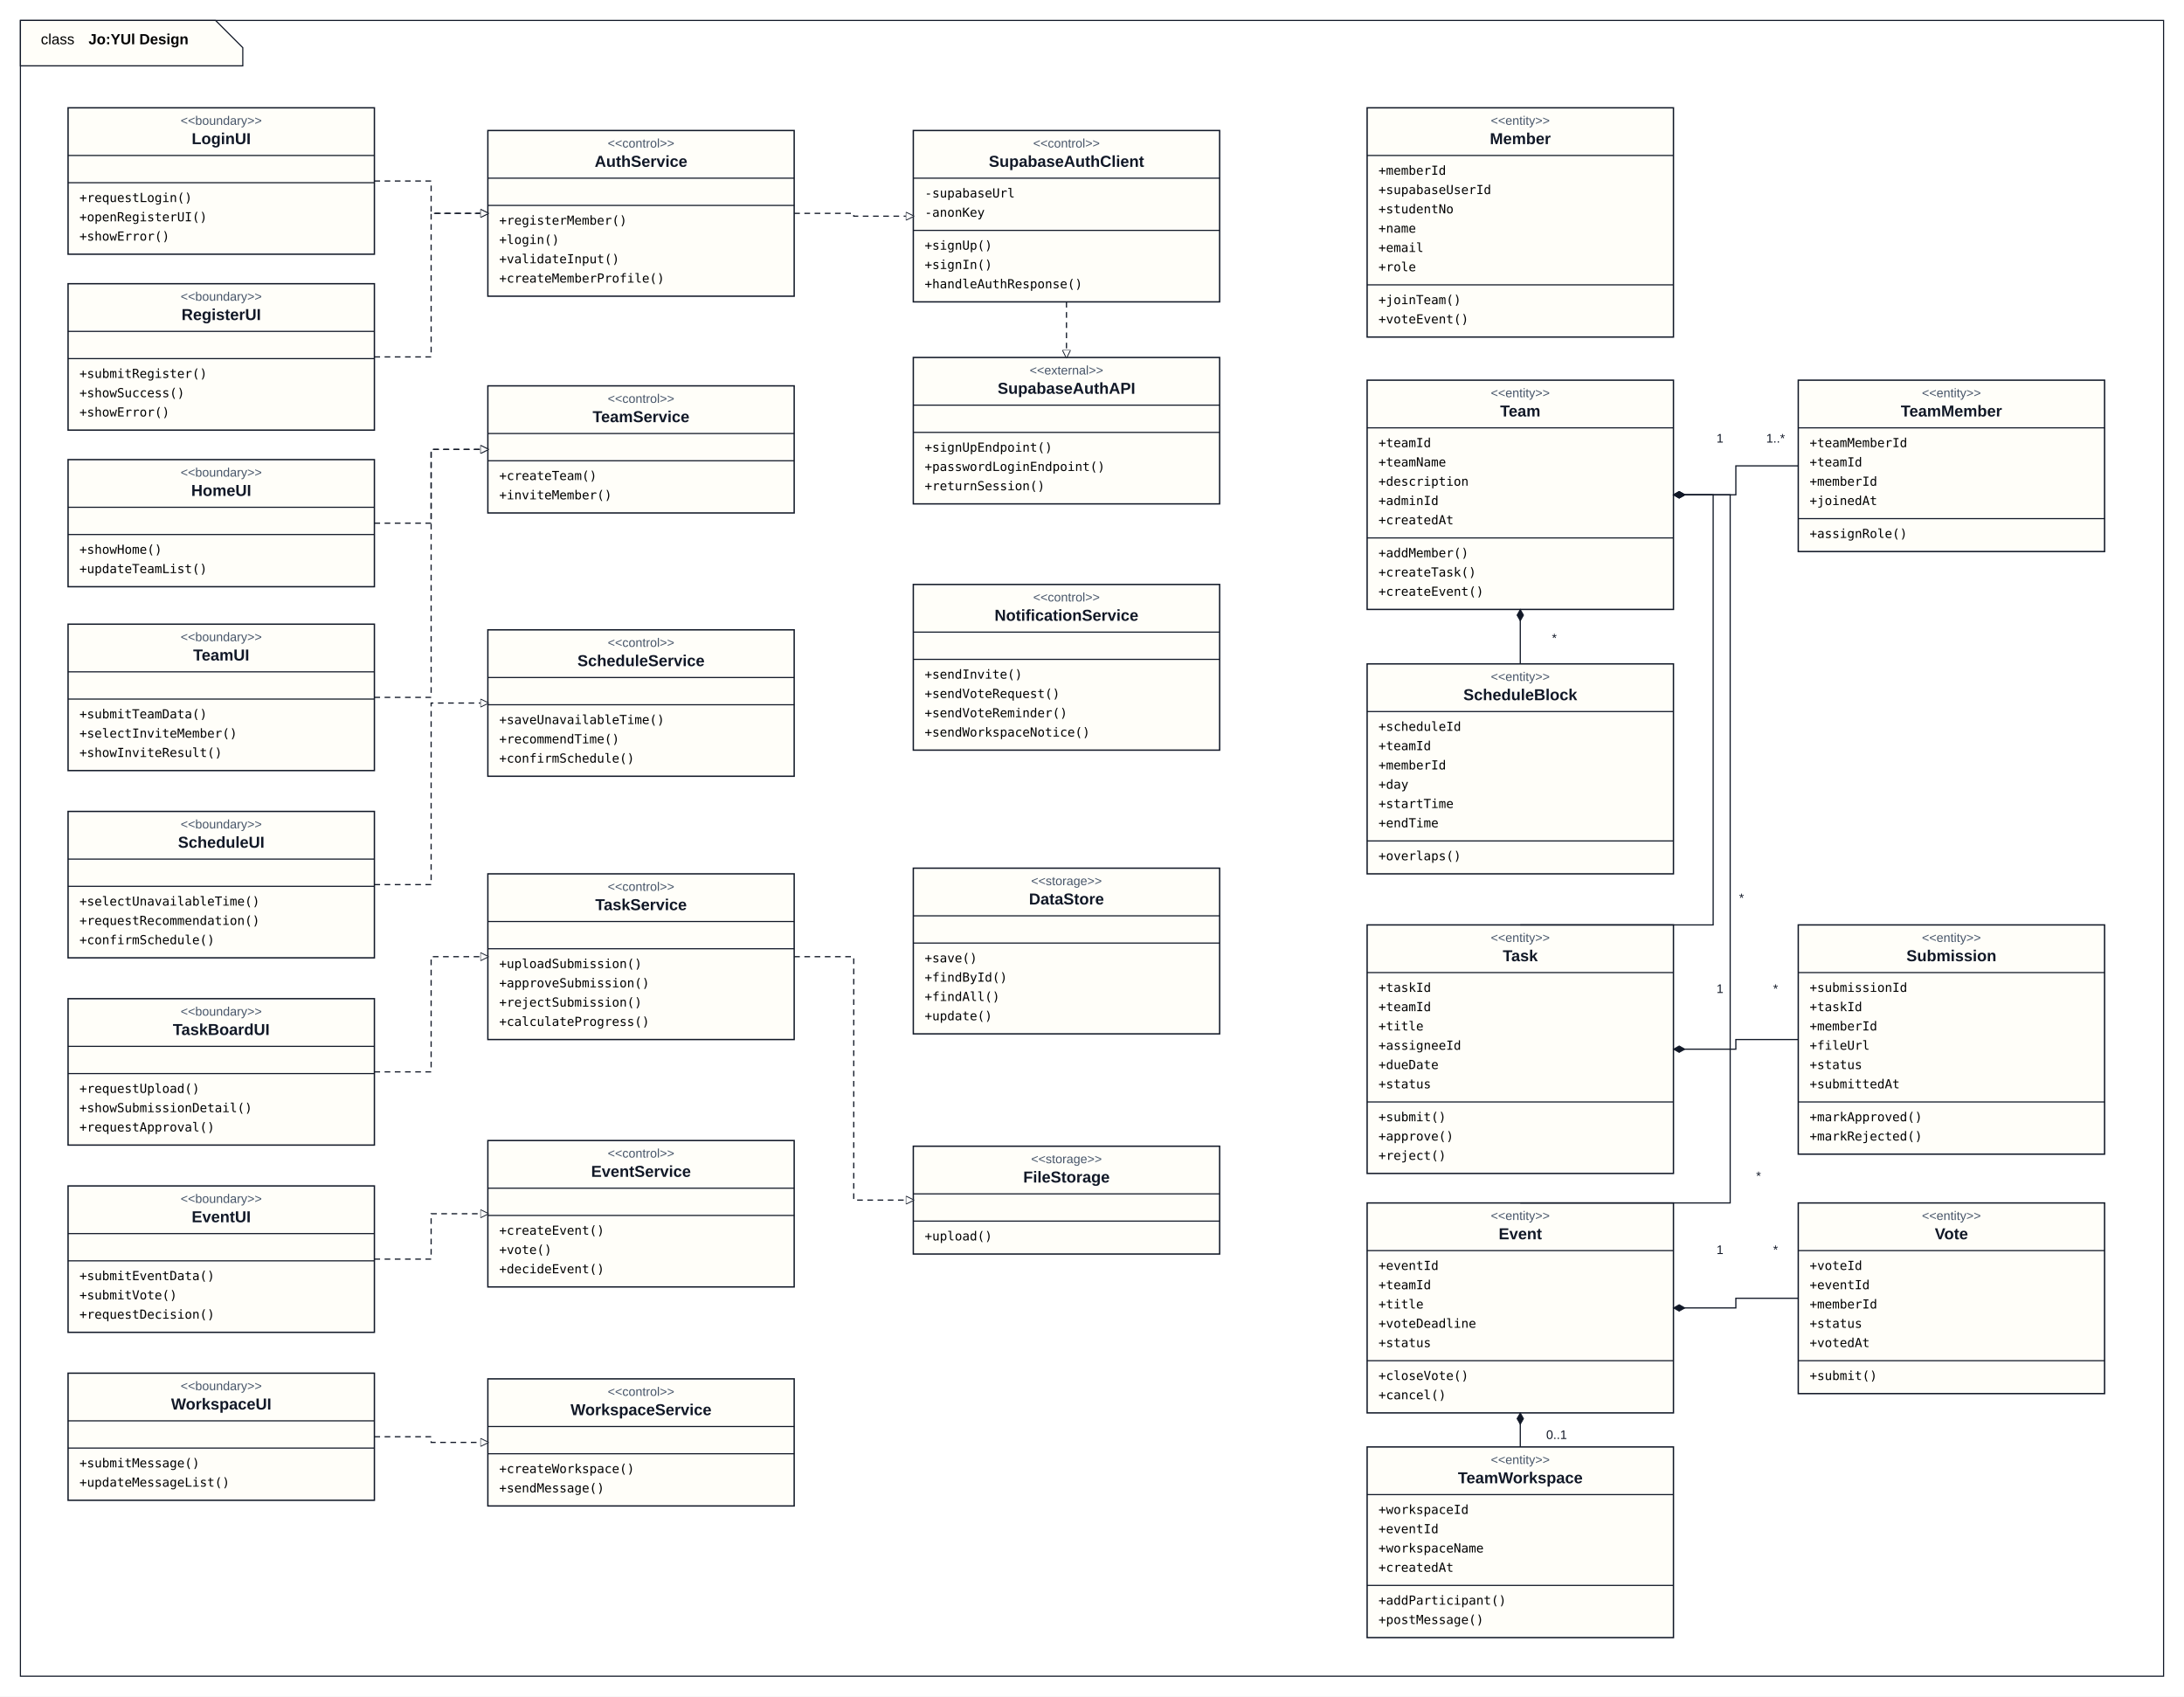
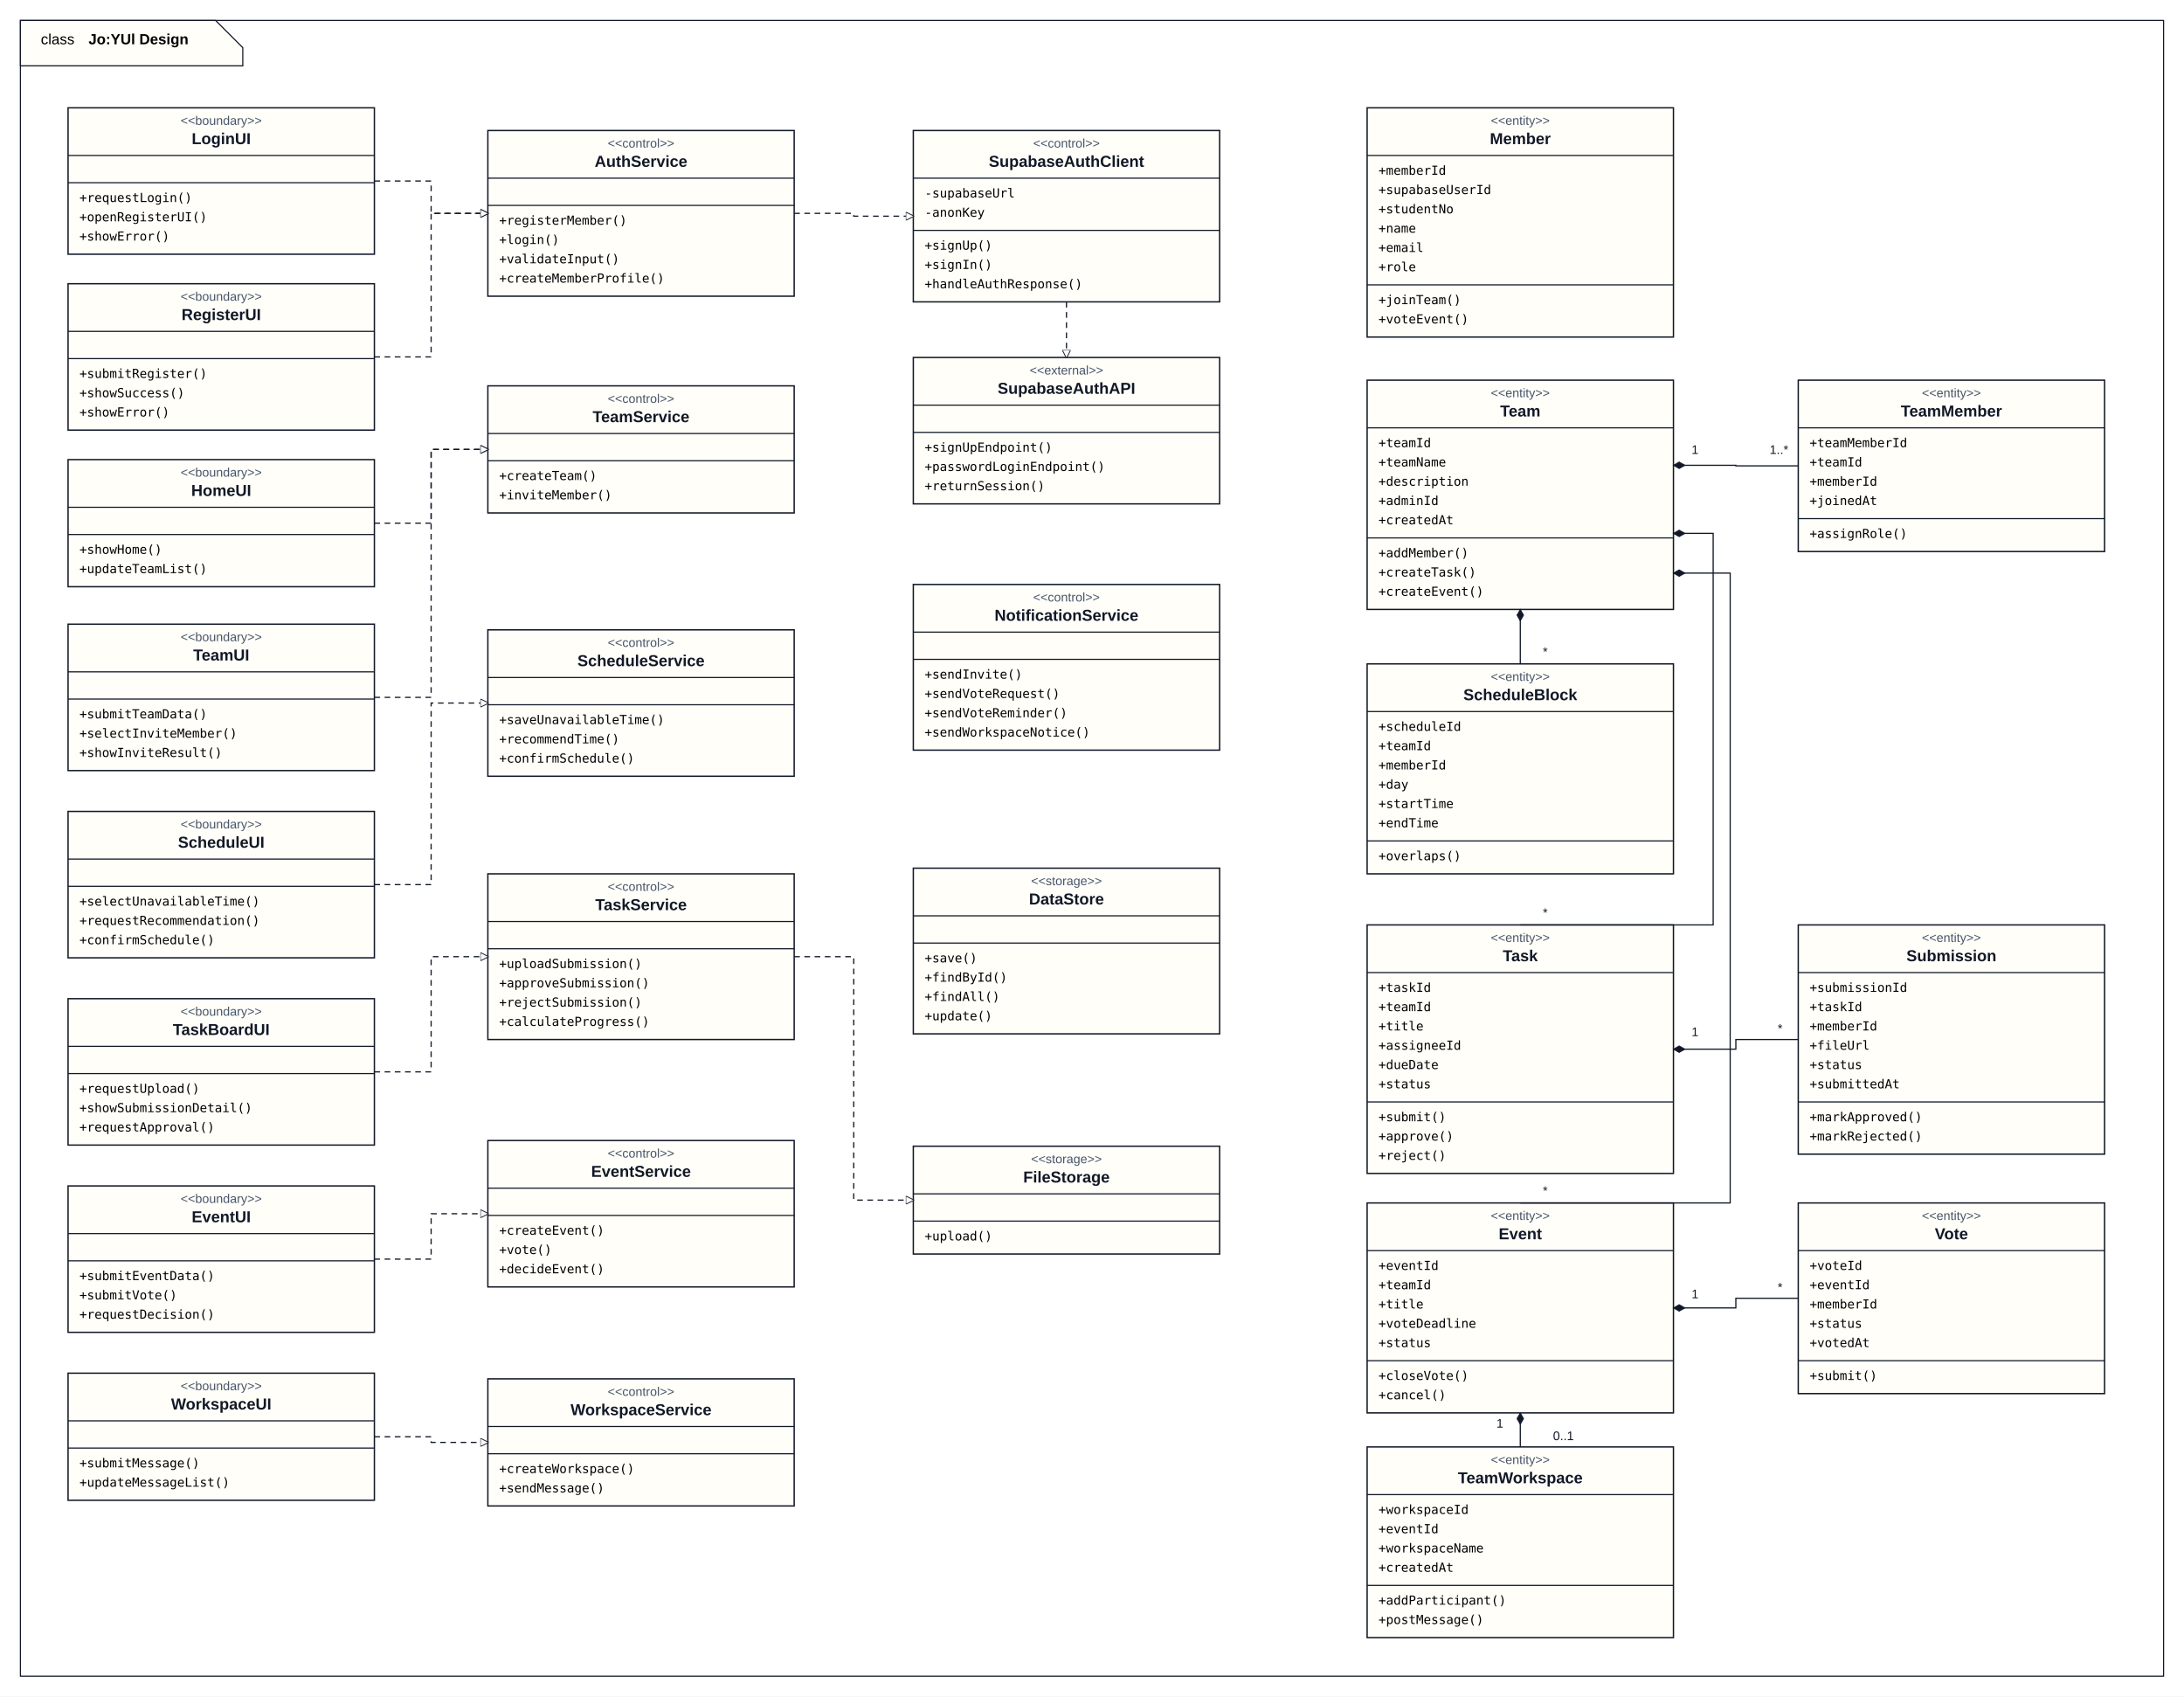
<svg xmlns="http://www.w3.org/2000/svg" width="1925" height="1495" viewBox="0 0 1925 1495">
  <defs>
    <marker id="arrow" viewBox="0 0 10 10" refX="9" refY="5" markerWidth="7" markerHeight="7" orient="auto">
      <path d="M0 0 L10 5 L0 10 z" fill="#111827" />
    </marker>
    <marker id="hollowArrow" viewBox="0 0 10 10" refX="9" refY="5" markerWidth="7" markerHeight="7" orient="auto">
      <path d="M0 0 L10 5 L0 10 z" fill="#fbfbfb" stroke="#111827" />
    </marker>
    <marker id="diamond" viewBox="0 0 16 10" refX="1" refY="5" markerWidth="11" markerHeight="9" orient="auto">
      <path d="M1 5 L8 1 L15 5 L8 9 z" fill="#111827" stroke="#111827" />
    </marker>
  </defs>
  <rect width="100%" height="100%" fill="#ffffff" />
  <rect x="18" y="18" width="1889" height="1459" fill="none" stroke="#111827" stroke-width="1" />
  <path d="M18 18 H190 L214 42 V58 H18 Z" fill="#fffef9" stroke="#111827" stroke-width="1" />
  <text x="36" y="39" font-family="Arial, sans-serif" font-size="13">class</text>
  <text x="78" y="39" font-family="Arial, sans-serif" font-size="13" font-weight="700">Jo:YUl Design</text>
  <rect x="60" y="95" width="270" height="129" fill="#fffef9" stroke="#111827" stroke-width="1.2" />
  <line x1="60" y1="137" x2="330" y2="137" stroke="#111827" />
  <line x1="60" y1="161" x2="330" y2="161" stroke="#111827" />
  <text x="195" y="110" text-anchor="middle" font-family="Arial, sans-serif" font-size="11" fill="#475569">&lt;&lt;boundary&gt;&gt;</text>
  <text x="195" y="127" text-anchor="middle" font-family="Arial, sans-serif" font-size="14" font-weight="700" fill="#111827">LoginUI</text>
  <text x="70" y="178" font-family="Consolas, monospace" font-size="11">+requestLogin()</text>
  <text x="70" y="195" font-family="Consolas, monospace" font-size="11">+openRegisterUI()</text>
  <text x="70" y="212" font-family="Consolas, monospace" font-size="11">+showError()</text>
  <rect x="60" y="250" width="270" height="129" fill="#fffef9" stroke="#111827" stroke-width="1.2" />
  <line x1="60" y1="292" x2="330" y2="292" stroke="#111827" />
  <line x1="60" y1="316" x2="330" y2="316" stroke="#111827" />
  <text x="195" y="265" text-anchor="middle" font-family="Arial, sans-serif" font-size="11" fill="#475569">&lt;&lt;boundary&gt;&gt;</text>
  <text x="195" y="282" text-anchor="middle" font-family="Arial, sans-serif" font-size="14" font-weight="700" fill="#111827">RegisterUI</text>
  <text x="70" y="333" font-family="Consolas, monospace" font-size="11">+submitRegister()</text>
  <text x="70" y="350" font-family="Consolas, monospace" font-size="11">+showSuccess()</text>
  <text x="70" y="367" font-family="Consolas, monospace" font-size="11">+showError()</text>
  <rect x="60" y="405" width="270" height="112" fill="#fffef9" stroke="#111827" stroke-width="1.2" />
  <line x1="60" y1="447" x2="330" y2="447" stroke="#111827" />
  <line x1="60" y1="471" x2="330" y2="471" stroke="#111827" />
  <text x="195" y="420" text-anchor="middle" font-family="Arial, sans-serif" font-size="11" fill="#475569">&lt;&lt;boundary&gt;&gt;</text>
  <text x="195" y="437" text-anchor="middle" font-family="Arial, sans-serif" font-size="14" font-weight="700" fill="#111827">HomeUI</text>
  <text x="70" y="488" font-family="Consolas, monospace" font-size="11">+showHome()</text>
  <text x="70" y="505" font-family="Consolas, monospace" font-size="11">+updateTeamList()</text>
  <rect x="60" y="550" width="270" height="129" fill="#fffef9" stroke="#111827" stroke-width="1.2" />
  <line x1="60" y1="592" x2="330" y2="592" stroke="#111827" />
  <line x1="60" y1="616" x2="330" y2="616" stroke="#111827" />
  <text x="195" y="565" text-anchor="middle" font-family="Arial, sans-serif" font-size="11" fill="#475569">&lt;&lt;boundary&gt;&gt;</text>
  <text x="195" y="582" text-anchor="middle" font-family="Arial, sans-serif" font-size="14" font-weight="700" fill="#111827">TeamUI</text>
  <text x="70" y="633" font-family="Consolas, monospace" font-size="11">+submitTeamData()</text>
  <text x="70" y="650" font-family="Consolas, monospace" font-size="11">+selectInviteMember()</text>
  <text x="70" y="667" font-family="Consolas, monospace" font-size="11">+showInviteResult()</text>
  <rect x="60" y="715" width="270" height="129" fill="#fffef9" stroke="#111827" stroke-width="1.2" />
  <line x1="60" y1="757" x2="330" y2="757" stroke="#111827" />
  <line x1="60" y1="781" x2="330" y2="781" stroke="#111827" />
  <text x="195" y="730" text-anchor="middle" font-family="Arial, sans-serif" font-size="11" fill="#475569">&lt;&lt;boundary&gt;&gt;</text>
  <text x="195" y="747" text-anchor="middle" font-family="Arial, sans-serif" font-size="14" font-weight="700" fill="#111827">ScheduleUI</text>
  <text x="70" y="798" font-family="Consolas, monospace" font-size="11">+selectUnavailableTime()</text>
  <text x="70" y="815" font-family="Consolas, monospace" font-size="11">+requestRecommendation()</text>
  <text x="70" y="832" font-family="Consolas, monospace" font-size="11">+confirmSchedule()</text>
  <rect x="60" y="880" width="270" height="129" fill="#fffef9" stroke="#111827" stroke-width="1.2" />
  <line x1="60" y1="922" x2="330" y2="922" stroke="#111827" />
  <line x1="60" y1="946" x2="330" y2="946" stroke="#111827" />
  <text x="195" y="895" text-anchor="middle" font-family="Arial, sans-serif" font-size="11" fill="#475569">&lt;&lt;boundary&gt;&gt;</text>
  <text x="195" y="912" text-anchor="middle" font-family="Arial, sans-serif" font-size="14" font-weight="700" fill="#111827">TaskBoardUI</text>
  <text x="70" y="963" font-family="Consolas, monospace" font-size="11">+requestUpload()</text>
  <text x="70" y="980" font-family="Consolas, monospace" font-size="11">+showSubmissionDetail()</text>
  <text x="70" y="997" font-family="Consolas, monospace" font-size="11">+requestApproval()</text>
  <rect x="60" y="1045" width="270" height="129" fill="#fffef9" stroke="#111827" stroke-width="1.2" />
  <line x1="60" y1="1087" x2="330" y2="1087" stroke="#111827" />
  <line x1="60" y1="1111" x2="330" y2="1111" stroke="#111827" />
  <text x="195" y="1060" text-anchor="middle" font-family="Arial, sans-serif" font-size="11" fill="#475569">&lt;&lt;boundary&gt;&gt;</text>
  <text x="195" y="1077" text-anchor="middle" font-family="Arial, sans-serif" font-size="14" font-weight="700" fill="#111827">EventUI</text>
  <text x="70" y="1128" font-family="Consolas, monospace" font-size="11">+submitEventData()</text>
  <text x="70" y="1145" font-family="Consolas, monospace" font-size="11">+submitVote()</text>
  <text x="70" y="1162" font-family="Consolas, monospace" font-size="11">+requestDecision()</text>
  <rect x="60" y="1210" width="270" height="112" fill="#fffef9" stroke="#111827" stroke-width="1.2" />
  <line x1="60" y1="1252" x2="330" y2="1252" stroke="#111827" />
  <line x1="60" y1="1276" x2="330" y2="1276" stroke="#111827" />
  <text x="195" y="1225" text-anchor="middle" font-family="Arial, sans-serif" font-size="11" fill="#475569">&lt;&lt;boundary&gt;&gt;</text>
  <text x="195" y="1242" text-anchor="middle" font-family="Arial, sans-serif" font-size="14" font-weight="700" fill="#111827">WorkspaceUI</text>
  <text x="70" y="1293" font-family="Consolas, monospace" font-size="11">+submitMessage()</text>
  <text x="70" y="1310" font-family="Consolas, monospace" font-size="11">+updateMessageList()</text>
  <rect x="430" y="115" width="270" height="146" fill="#fffef9" stroke="#111827" stroke-width="1.2" />
  <line x1="430" y1="157" x2="700" y2="157" stroke="#111827" />
  <line x1="430" y1="181" x2="700" y2="181" stroke="#111827" />
  <text x="565" y="130" text-anchor="middle" font-family="Arial, sans-serif" font-size="11" fill="#475569">&lt;&lt;control&gt;&gt;</text>
  <text x="565" y="147" text-anchor="middle" font-family="Arial, sans-serif" font-size="14" font-weight="700" fill="#111827">AuthService</text>
  <text x="440" y="198" font-family="Consolas, monospace" font-size="11">+registerMember()</text>
  <text x="440" y="215" font-family="Consolas, monospace" font-size="11">+login()</text>
  <text x="440" y="232" font-family="Consolas, monospace" font-size="11">+validateInput()</text>
  <text x="440" y="249" font-family="Consolas, monospace" font-size="11">+createMemberProfile()</text>
  <rect x="430" y="340" width="270" height="112" fill="#fffef9" stroke="#111827" stroke-width="1.2" />
  <line x1="430" y1="382" x2="700" y2="382" stroke="#111827" />
  <line x1="430" y1="406" x2="700" y2="406" stroke="#111827" />
  <text x="565" y="355" text-anchor="middle" font-family="Arial, sans-serif" font-size="11" fill="#475569">&lt;&lt;control&gt;&gt;</text>
  <text x="565" y="372" text-anchor="middle" font-family="Arial, sans-serif" font-size="14" font-weight="700" fill="#111827">TeamService</text>
  <text x="440" y="423" font-family="Consolas, monospace" font-size="11">+createTeam()</text>
  <text x="440" y="440" font-family="Consolas, monospace" font-size="11">+inviteMember()</text>
  <rect x="430" y="555" width="270" height="129" fill="#fffef9" stroke="#111827" stroke-width="1.2" />
  <line x1="430" y1="597" x2="700" y2="597" stroke="#111827" />
  <line x1="430" y1="621" x2="700" y2="621" stroke="#111827" />
  <text x="565" y="570" text-anchor="middle" font-family="Arial, sans-serif" font-size="11" fill="#475569">&lt;&lt;control&gt;&gt;</text>
  <text x="565" y="587" text-anchor="middle" font-family="Arial, sans-serif" font-size="14" font-weight="700" fill="#111827">ScheduleService</text>
  <text x="440" y="638" font-family="Consolas, monospace" font-size="11">+saveUnavailableTime()</text>
  <text x="440" y="655" font-family="Consolas, monospace" font-size="11">+recommendTime()</text>
  <text x="440" y="672" font-family="Consolas, monospace" font-size="11">+confirmSchedule()</text>
  <rect x="430" y="770" width="270" height="146" fill="#fffef9" stroke="#111827" stroke-width="1.2" />
  <line x1="430" y1="812" x2="700" y2="812" stroke="#111827" />
  <line x1="430" y1="836" x2="700" y2="836" stroke="#111827" />
  <text x="565" y="785" text-anchor="middle" font-family="Arial, sans-serif" font-size="11" fill="#475569">&lt;&lt;control&gt;&gt;</text>
  <text x="565" y="802" text-anchor="middle" font-family="Arial, sans-serif" font-size="14" font-weight="700" fill="#111827">TaskService</text>
  <text x="440" y="853" font-family="Consolas, monospace" font-size="11">+uploadSubmission()</text>
  <text x="440" y="870" font-family="Consolas, monospace" font-size="11">+approveSubmission()</text>
  <text x="440" y="887" font-family="Consolas, monospace" font-size="11">+rejectSubmission()</text>
  <text x="440" y="904" font-family="Consolas, monospace" font-size="11">+calculateProgress()</text>
  <rect x="430" y="1005" width="270" height="129" fill="#fffef9" stroke="#111827" stroke-width="1.2" />
  <line x1="430" y1="1047" x2="700" y2="1047" stroke="#111827" />
  <line x1="430" y1="1071" x2="700" y2="1071" stroke="#111827" />
  <text x="565" y="1020" text-anchor="middle" font-family="Arial, sans-serif" font-size="11" fill="#475569">&lt;&lt;control&gt;&gt;</text>
  <text x="565" y="1037" text-anchor="middle" font-family="Arial, sans-serif" font-size="14" font-weight="700" fill="#111827">EventService</text>
  <text x="440" y="1088" font-family="Consolas, monospace" font-size="11">+createEvent()</text>
  <text x="440" y="1105" font-family="Consolas, monospace" font-size="11">+vote()</text>
  <text x="440" y="1122" font-family="Consolas, monospace" font-size="11">+decideEvent()</text>
  <rect x="430" y="1215" width="270" height="112" fill="#fffef9" stroke="#111827" stroke-width="1.2" />
  <line x1="430" y1="1257" x2="700" y2="1257" stroke="#111827" />
  <line x1="430" y1="1281" x2="700" y2="1281" stroke="#111827" />
  <text x="565" y="1230" text-anchor="middle" font-family="Arial, sans-serif" font-size="11" fill="#475569">&lt;&lt;control&gt;&gt;</text>
  <text x="565" y="1247" text-anchor="middle" font-family="Arial, sans-serif" font-size="14" font-weight="700" fill="#111827">WorkspaceService</text>
  <text x="440" y="1298" font-family="Consolas, monospace" font-size="11">+createWorkspace()</text>
  <text x="440" y="1315" font-family="Consolas, monospace" font-size="11">+sendMessage()</text>
  <rect x="805" y="115" width="270" height="151" fill="#fffef9" stroke="#111827" stroke-width="1.2" />
  <line x1="805" y1="157" x2="1075" y2="157" stroke="#111827" />
  <line x1="805" y1="203" x2="1075" y2="203" stroke="#111827" />
  <text x="940" y="130" text-anchor="middle" font-family="Arial, sans-serif" font-size="11" fill="#475569">&lt;&lt;control&gt;&gt;</text>
  <text x="940" y="147" text-anchor="middle" font-family="Arial, sans-serif" font-size="14" font-weight="700" fill="#111827">SupabaseAuthClient</text>
  <text x="815" y="174" font-family="Consolas, monospace" font-size="11">-supabaseUrl</text>
  <text x="815" y="191" font-family="Consolas, monospace" font-size="11">-anonKey</text>
  <text x="815" y="220" font-family="Consolas, monospace" font-size="11">+signUp()</text>
  <text x="815" y="237" font-family="Consolas, monospace" font-size="11">+signIn()</text>
  <text x="815" y="254" font-family="Consolas, monospace" font-size="11">+handleAuthResponse()</text>
  <rect x="805" y="315" width="270" height="129" fill="#fffef9" stroke="#111827" stroke-width="1.2" />
  <line x1="805" y1="357" x2="1075" y2="357" stroke="#111827" />
  <line x1="805" y1="381" x2="1075" y2="381" stroke="#111827" />
  <text x="940" y="330" text-anchor="middle" font-family="Arial, sans-serif" font-size="11" fill="#475569">&lt;&lt;external&gt;&gt;</text>
  <text x="940" y="347" text-anchor="middle" font-family="Arial, sans-serif" font-size="14" font-weight="700" fill="#111827">SupabaseAuthAPI</text>
  <text x="815" y="398" font-family="Consolas, monospace" font-size="11">+signUpEndpoint()</text>
  <text x="815" y="415" font-family="Consolas, monospace" font-size="11">+passwordLoginEndpoint()</text>
  <text x="815" y="432" font-family="Consolas, monospace" font-size="11">+returnSession()</text>
  <rect x="805" y="515" width="270" height="146" fill="#fffef9" stroke="#111827" stroke-width="1.2" />
  <line x1="805" y1="557" x2="1075" y2="557" stroke="#111827" />
  <line x1="805" y1="581" x2="1075" y2="581" stroke="#111827" />
  <text x="940" y="530" text-anchor="middle" font-family="Arial, sans-serif" font-size="11" fill="#475569">&lt;&lt;control&gt;&gt;</text>
  <text x="940" y="547" text-anchor="middle" font-family="Arial, sans-serif" font-size="14" font-weight="700" fill="#111827">NotificationService</text>
  <text x="815" y="598" font-family="Consolas, monospace" font-size="11">+sendInvite()</text>
  <text x="815" y="615" font-family="Consolas, monospace" font-size="11">+sendVoteRequest()</text>
  <text x="815" y="632" font-family="Consolas, monospace" font-size="11">+sendVoteReminder()</text>
  <text x="815" y="649" font-family="Consolas, monospace" font-size="11">+sendWorkspaceNotice()</text>
  <rect x="805" y="765" width="270" height="146" fill="#fffef9" stroke="#111827" stroke-width="1.2" />
  <line x1="805" y1="807" x2="1075" y2="807" stroke="#111827" />
  <line x1="805" y1="831" x2="1075" y2="831" stroke="#111827" />
  <text x="940" y="780" text-anchor="middle" font-family="Arial, sans-serif" font-size="11" fill="#475569">&lt;&lt;storage&gt;&gt;</text>
  <text x="940" y="797" text-anchor="middle" font-family="Arial, sans-serif" font-size="14" font-weight="700" fill="#111827">DataStore</text>
  <text x="815" y="848" font-family="Consolas, monospace" font-size="11">+save()</text>
  <text x="815" y="865" font-family="Consolas, monospace" font-size="11">+findById()</text>
  <text x="815" y="882" font-family="Consolas, monospace" font-size="11">+findAll()</text>
  <text x="815" y="899" font-family="Consolas, monospace" font-size="11">+update()</text>
  <rect x="805" y="1010" width="270" height="95" fill="#fffef9" stroke="#111827" stroke-width="1.2" />
  <line x1="805" y1="1052" x2="1075" y2="1052" stroke="#111827" />
  <line x1="805" y1="1076" x2="1075" y2="1076" stroke="#111827" />
  <text x="940" y="1025" text-anchor="middle" font-family="Arial, sans-serif" font-size="11" fill="#475569">&lt;&lt;storage&gt;&gt;</text>
  <text x="940" y="1042" text-anchor="middle" font-family="Arial, sans-serif" font-size="14" font-weight="700" fill="#111827">FileStorage</text>
  <text x="815" y="1093" font-family="Consolas, monospace" font-size="11">+upload()</text>
  <rect x="1205" y="95" width="270" height="202" fill="#fffef9" stroke="#111827" stroke-width="1.2" />
  <line x1="1205" y1="137" x2="1475" y2="137" stroke="#111827" />
  <line x1="1205" y1="251" x2="1475" y2="251" stroke="#111827" />
  <text x="1340" y="110" text-anchor="middle" font-family="Arial, sans-serif" font-size="11" fill="#475569">&lt;&lt;entity&gt;&gt;</text>
  <text x="1340" y="127" text-anchor="middle" font-family="Arial, sans-serif" font-size="14" font-weight="700" fill="#111827">Member</text>
  <text x="1215" y="154" font-family="Consolas, monospace" font-size="11">+memberId</text>
  <text x="1215" y="171" font-family="Consolas, monospace" font-size="11">+supabaseUserId</text>
  <text x="1215" y="188" font-family="Consolas, monospace" font-size="11">+studentNo</text>
  <text x="1215" y="205" font-family="Consolas, monospace" font-size="11">+name</text>
  <text x="1215" y="222" font-family="Consolas, monospace" font-size="11">+email</text>
  <text x="1215" y="239" font-family="Consolas, monospace" font-size="11">+role</text>
  <text x="1215" y="268" font-family="Consolas, monospace" font-size="11">+joinTeam()</text>
  <text x="1215" y="285" font-family="Consolas, monospace" font-size="11">+voteEvent()</text>
  <rect x="1205" y="335" width="270" height="202" fill="#fffef9" stroke="#111827" stroke-width="1.2" />
  <line x1="1205" y1="377" x2="1475" y2="377" stroke="#111827" />
  <line x1="1205" y1="474" x2="1475" y2="474" stroke="#111827" />
  <text x="1340" y="350" text-anchor="middle" font-family="Arial, sans-serif" font-size="11" fill="#475569">&lt;&lt;entity&gt;&gt;</text>
  <text x="1340" y="367" text-anchor="middle" font-family="Arial, sans-serif" font-size="14" font-weight="700" fill="#111827">Team</text>
  <text x="1215" y="394" font-family="Consolas, monospace" font-size="11">+teamId</text>
  <text x="1215" y="411" font-family="Consolas, monospace" font-size="11">+teamName</text>
  <text x="1215" y="428" font-family="Consolas, monospace" font-size="11">+description</text>
  <text x="1215" y="445" font-family="Consolas, monospace" font-size="11">+adminId</text>
  <text x="1215" y="462" font-family="Consolas, monospace" font-size="11">+createdAt</text>
  <text x="1215" y="491" font-family="Consolas, monospace" font-size="11">+addMember()</text>
  <text x="1215" y="508" font-family="Consolas, monospace" font-size="11">+createTask()</text>
  <text x="1215" y="525" font-family="Consolas, monospace" font-size="11">+createEvent()</text>
  <rect x="1205" y="585" width="270" height="185" fill="#fffef9" stroke="#111827" stroke-width="1.2" />
  <line x1="1205" y1="627" x2="1475" y2="627" stroke="#111827" />
  <line x1="1205" y1="741" x2="1475" y2="741" stroke="#111827" />
  <text x="1340" y="600" text-anchor="middle" font-family="Arial, sans-serif" font-size="11" fill="#475569">&lt;&lt;entity&gt;&gt;</text>
  <text x="1340" y="617" text-anchor="middle" font-family="Arial, sans-serif" font-size="14" font-weight="700" fill="#111827">ScheduleBlock</text>
  <text x="1215" y="644" font-family="Consolas, monospace" font-size="11">+scheduleId</text>
  <text x="1215" y="661" font-family="Consolas, monospace" font-size="11">+teamId</text>
  <text x="1215" y="678" font-family="Consolas, monospace" font-size="11">+memberId</text>
  <text x="1215" y="695" font-family="Consolas, monospace" font-size="11">+day</text>
  <text x="1215" y="712" font-family="Consolas, monospace" font-size="11">+startTime</text>
  <text x="1215" y="729" font-family="Consolas, monospace" font-size="11">+endTime</text>
  <text x="1215" y="758" font-family="Consolas, monospace" font-size="11">+overlaps()</text>
  <rect x="1205" y="815" width="270" height="219" fill="#fffef9" stroke="#111827" stroke-width="1.2" />
  <line x1="1205" y1="857" x2="1475" y2="857" stroke="#111827" />
  <line x1="1205" y1="971" x2="1475" y2="971" stroke="#111827" />
  <text x="1340" y="830" text-anchor="middle" font-family="Arial, sans-serif" font-size="11" fill="#475569">&lt;&lt;entity&gt;&gt;</text>
  <text x="1340" y="847" text-anchor="middle" font-family="Arial, sans-serif" font-size="14" font-weight="700" fill="#111827">Task</text>
  <text x="1215" y="874" font-family="Consolas, monospace" font-size="11">+taskId</text>
  <text x="1215" y="891" font-family="Consolas, monospace" font-size="11">+teamId</text>
  <text x="1215" y="908" font-family="Consolas, monospace" font-size="11">+title</text>
  <text x="1215" y="925" font-family="Consolas, monospace" font-size="11">+assigneeId</text>
  <text x="1215" y="942" font-family="Consolas, monospace" font-size="11">+dueDate</text>
  <text x="1215" y="959" font-family="Consolas, monospace" font-size="11">+status</text>
  <text x="1215" y="988" font-family="Consolas, monospace" font-size="11">+submit()</text>
  <text x="1215" y="1005" font-family="Consolas, monospace" font-size="11">+approve()</text>
  <text x="1215" y="1022" font-family="Consolas, monospace" font-size="11">+reject()</text>
  <rect x="1205" y="1060" width="270" height="185" fill="#fffef9" stroke="#111827" stroke-width="1.2" />
  <line x1="1205" y1="1102" x2="1475" y2="1102" stroke="#111827" />
  <line x1="1205" y1="1199" x2="1475" y2="1199" stroke="#111827" />
  <text x="1340" y="1075" text-anchor="middle" font-family="Arial, sans-serif" font-size="11" fill="#475569">&lt;&lt;entity&gt;&gt;</text>
  <text x="1340" y="1092" text-anchor="middle" font-family="Arial, sans-serif" font-size="14" font-weight="700" fill="#111827">Event</text>
  <text x="1215" y="1119" font-family="Consolas, monospace" font-size="11">+eventId</text>
  <text x="1215" y="1136" font-family="Consolas, monospace" font-size="11">+teamId</text>
  <text x="1215" y="1153" font-family="Consolas, monospace" font-size="11">+title</text>
  <text x="1215" y="1170" font-family="Consolas, monospace" font-size="11">+voteDeadline</text>
  <text x="1215" y="1187" font-family="Consolas, monospace" font-size="11">+status</text>
  <text x="1215" y="1216" font-family="Consolas, monospace" font-size="11">+closeVote()</text>
  <text x="1215" y="1233" font-family="Consolas, monospace" font-size="11">+cancel()</text>
  <rect x="1205" y="1275" width="270" height="168" fill="#fffef9" stroke="#111827" stroke-width="1.2" />
  <line x1="1205" y1="1317" x2="1475" y2="1317" stroke="#111827" />
  <line x1="1205" y1="1397" x2="1475" y2="1397" stroke="#111827" />
  <text x="1340" y="1290" text-anchor="middle" font-family="Arial, sans-serif" font-size="11" fill="#475569">&lt;&lt;entity&gt;&gt;</text>
  <text x="1340" y="1307" text-anchor="middle" font-family="Arial, sans-serif" font-size="14" font-weight="700" fill="#111827">TeamWorkspace</text>
  <text x="1215" y="1334" font-family="Consolas, monospace" font-size="11">+workspaceId</text>
  <text x="1215" y="1351" font-family="Consolas, monospace" font-size="11">+eventId</text>
  <text x="1215" y="1368" font-family="Consolas, monospace" font-size="11">+workspaceName</text>
  <text x="1215" y="1385" font-family="Consolas, monospace" font-size="11">+createdAt</text>
  <text x="1215" y="1414" font-family="Consolas, monospace" font-size="11">+addParticipant()</text>
  <text x="1215" y="1431" font-family="Consolas, monospace" font-size="11">+postMessage()</text>
  <rect x="1585" y="335" width="270" height="151" fill="#fffef9" stroke="#111827" stroke-width="1.2" />
  <line x1="1585" y1="377" x2="1855" y2="377" stroke="#111827" />
  <line x1="1585" y1="457" x2="1855" y2="457" stroke="#111827" />
  <text x="1720" y="350" text-anchor="middle" font-family="Arial, sans-serif" font-size="11" fill="#475569">&lt;&lt;entity&gt;&gt;</text>
  <text x="1720" y="367" text-anchor="middle" font-family="Arial, sans-serif" font-size="14" font-weight="700" fill="#111827">TeamMember</text>
  <text x="1595" y="394" font-family="Consolas, monospace" font-size="11">+teamMemberId</text>
  <text x="1595" y="411" font-family="Consolas, monospace" font-size="11">+teamId</text>
  <text x="1595" y="428" font-family="Consolas, monospace" font-size="11">+memberId</text>
  <text x="1595" y="445" font-family="Consolas, monospace" font-size="11">+joinedAt</text>
  <text x="1595" y="474" font-family="Consolas, monospace" font-size="11">+assignRole()</text>
  <rect x="1585" y="815" width="270" height="202" fill="#fffef9" stroke="#111827" stroke-width="1.2" />
  <line x1="1585" y1="857" x2="1855" y2="857" stroke="#111827" />
  <line x1="1585" y1="971" x2="1855" y2="971" stroke="#111827" />
  <text x="1720" y="830" text-anchor="middle" font-family="Arial, sans-serif" font-size="11" fill="#475569">&lt;&lt;entity&gt;&gt;</text>
  <text x="1720" y="847" text-anchor="middle" font-family="Arial, sans-serif" font-size="14" font-weight="700" fill="#111827">Submission</text>
  <text x="1595" y="874" font-family="Consolas, monospace" font-size="11">+submissionId</text>
  <text x="1595" y="891" font-family="Consolas, monospace" font-size="11">+taskId</text>
  <text x="1595" y="908" font-family="Consolas, monospace" font-size="11">+memberId</text>
  <text x="1595" y="925" font-family="Consolas, monospace" font-size="11">+fileUrl</text>
  <text x="1595" y="942" font-family="Consolas, monospace" font-size="11">+status</text>
  <text x="1595" y="959" font-family="Consolas, monospace" font-size="11">+submittedAt</text>
  <text x="1595" y="988" font-family="Consolas, monospace" font-size="11">+markApproved()</text>
  <text x="1595" y="1005" font-family="Consolas, monospace" font-size="11">+markRejected()</text>
  <rect x="1585" y="1060" width="270" height="168" fill="#fffef9" stroke="#111827" stroke-width="1.2" />
  <line x1="1585" y1="1102" x2="1855" y2="1102" stroke="#111827" />
  <line x1="1585" y1="1199" x2="1855" y2="1199" stroke="#111827" />
  <text x="1720" y="1075" text-anchor="middle" font-family="Arial, sans-serif" font-size="11" fill="#475569">&lt;&lt;entity&gt;&gt;</text>
  <text x="1720" y="1092" text-anchor="middle" font-family="Arial, sans-serif" font-size="14" font-weight="700" fill="#111827">Vote</text>
  <text x="1595" y="1119" font-family="Consolas, monospace" font-size="11">+voteId</text>
  <text x="1595" y="1136" font-family="Consolas, monospace" font-size="11">+eventId</text>
  <text x="1595" y="1153" font-family="Consolas, monospace" font-size="11">+memberId</text>
  <text x="1595" y="1170" font-family="Consolas, monospace" font-size="11">+status</text>
  <text x="1595" y="1187" font-family="Consolas, monospace" font-size="11">+votedAt</text>
  <text x="1595" y="1216" font-family="Consolas, monospace" font-size="11">+submit()</text>
  <path d="M330 159.5 H380 V188 H430" fill="none" stroke="#111827" stroke-width="1.05" stroke-dasharray="5 4" marker-end="url(#hollowArrow)" />
  <path d="M330 314.5 H380 V188 H430" fill="none" stroke="#111827" stroke-width="1.05" stroke-dasharray="5 4" marker-end="url(#hollowArrow)" />
  <path d="M330 461 H380 V396 H430" fill="none" stroke="#111827" stroke-width="1.05" stroke-dasharray="5 4" marker-end="url(#hollowArrow)" />
  <path d="M330 614.5 H380 V396 H430" fill="none" stroke="#111827" stroke-width="1.05" stroke-dasharray="5 4" marker-end="url(#hollowArrow)" />
  <path d="M330 779.5 H380 V619.5 H430" fill="none" stroke="#111827" stroke-width="1.05" stroke-dasharray="5 4" marker-end="url(#hollowArrow)" />
  <path d="M330 944.5 H380 V843 H430" fill="none" stroke="#111827" stroke-width="1.05" stroke-dasharray="5 4" marker-end="url(#hollowArrow)" />
  <path d="M330 1109.5 H380 V1069.5 H430" fill="none" stroke="#111827" stroke-width="1.05" stroke-dasharray="5 4" marker-end="url(#hollowArrow)" />
  <path d="M330 1266 H380 V1271 H430" fill="none" stroke="#111827" stroke-width="1.05" stroke-dasharray="5 4" marker-end="url(#hollowArrow)" />
  <path d="M700 188 H752.5 V190.5 H805" fill="none" stroke="#111827" stroke-width="1.05" stroke-dasharray="5 4" marker-end="url(#hollowArrow)" />
  <path d="M700 843 H752.5 V1057.5 H805" fill="none" stroke="#111827" stroke-width="1.05" stroke-dasharray="5 4" marker-end="url(#hollowArrow)" />
  <path d="M940 266 V292 H940 V315" fill="none" stroke="#111827" stroke-width="1.05" stroke-dasharray="5 4" marker-end="url(#hollowArrow)" />
-   <path d="M1475 436 H1530 V410.5 H1585" fill="none" stroke="#111827" stroke-width="1.05" marker-start="url(#diamond)" />
+   <path d="M1475 410 H1530 V410.5 H1585" fill="none" stroke="#111827" stroke-width="1.05" marker-start="url(#diamond)" />
  <path d="M1340 537 V558 H1340 V585" fill="none" stroke="#111827" stroke-width="1.05" marker-start="url(#diamond)" />
-   <path d="M1475 436 H1510 V815 H1340" fill="none" stroke="#111827" stroke-width="1.05" marker-start="url(#diamond)" />
-   <path d="M1475 436 H1525 V1060 H1340" fill="none" stroke="#111827" stroke-width="1.05" marker-start="url(#diamond)" />
+   <path d="M1475 470 H1510 V815 H1340" fill="none" stroke="#111827" stroke-width="1.05" marker-start="url(#diamond)" />
+   <path d="M1475 505 H1525 V1060 H1340" fill="none" stroke="#111827" stroke-width="1.05" marker-start="url(#diamond)" />
  <path d="M1475 924.5 H1530 V916 H1585" fill="none" stroke="#111827" stroke-width="1.05" marker-start="url(#diamond)" />
  <path d="M1475 1152.5 H1530 V1144 H1585" fill="none" stroke="#111827" stroke-width="1.05" marker-start="url(#diamond)" />
  <path d="M1340 1245 V1262 H1340 V1275" fill="none" stroke="#111827" stroke-width="1.05" marker-start="url(#diamond)" />
-   <text x="1516" y="390" text-anchor="middle" font-family="Arial, sans-serif" font-size="11" fill="#111827">1</text>
-   <text x="1565" y="390" text-anchor="middle" font-family="Arial, sans-serif" font-size="11" fill="#111827">1..*</text>
-   <text x="1370" y="566" text-anchor="middle" font-family="Arial, sans-serif" font-size="11" fill="#111827">*</text>
-   <text x="1535" y="795" text-anchor="middle" font-family="Arial, sans-serif" font-size="11" fill="#111827">*</text>
-   <text x="1550" y="1040" text-anchor="middle" font-family="Arial, sans-serif" font-size="11" fill="#111827">*</text>
-   <text x="1516" y="875" text-anchor="middle" font-family="Arial, sans-serif" font-size="11" fill="#111827">1</text>
-   <text x="1565" y="875" text-anchor="middle" font-family="Arial, sans-serif" font-size="11" fill="#111827">*</text>
-   <text x="1516" y="1105" text-anchor="middle" font-family="Arial, sans-serif" font-size="11" fill="#111827">1</text>
-   <text x="1565" y="1105" text-anchor="middle" font-family="Arial, sans-serif" font-size="11" fill="#111827">*</text>
-   <text x="1372" y="1268" text-anchor="middle" font-family="Arial, sans-serif" font-size="11" fill="#111827">0..1</text>
+   <text x="1494" y="400" text-anchor="middle" font-family="Arial, sans-serif" font-size="11" fill="#111827">1</text>
+   <text x="1568" y="400" text-anchor="middle" font-family="Arial, sans-serif" font-size="11" fill="#111827">1..*</text>
+   <text x="1362" y="578" text-anchor="middle" font-family="Arial, sans-serif" font-size="11" fill="#111827">*</text>
+   <text x="1362" y="808" text-anchor="middle" font-family="Arial, sans-serif" font-size="11" fill="#111827">*</text>
+   <text x="1362" y="1053" text-anchor="middle" font-family="Arial, sans-serif" font-size="11" fill="#111827">*</text>
+   <text x="1494" y="913" text-anchor="middle" font-family="Arial, sans-serif" font-size="11" fill="#111827">1</text>
+   <text x="1569" y="910" text-anchor="middle" font-family="Arial, sans-serif" font-size="11" fill="#111827">*</text>
+   <text x="1494" y="1144" text-anchor="middle" font-family="Arial, sans-serif" font-size="11" fill="#111827">1</text>
+   <text x="1569" y="1138" text-anchor="middle" font-family="Arial, sans-serif" font-size="11" fill="#111827">*</text>
+   <text x="1322" y="1258" text-anchor="middle" font-family="Arial, sans-serif" font-size="11" fill="#111827">1</text>
+   <text x="1378" y="1269" text-anchor="middle" font-family="Arial, sans-serif" font-size="11" fill="#111827">0..1</text>
</svg>
